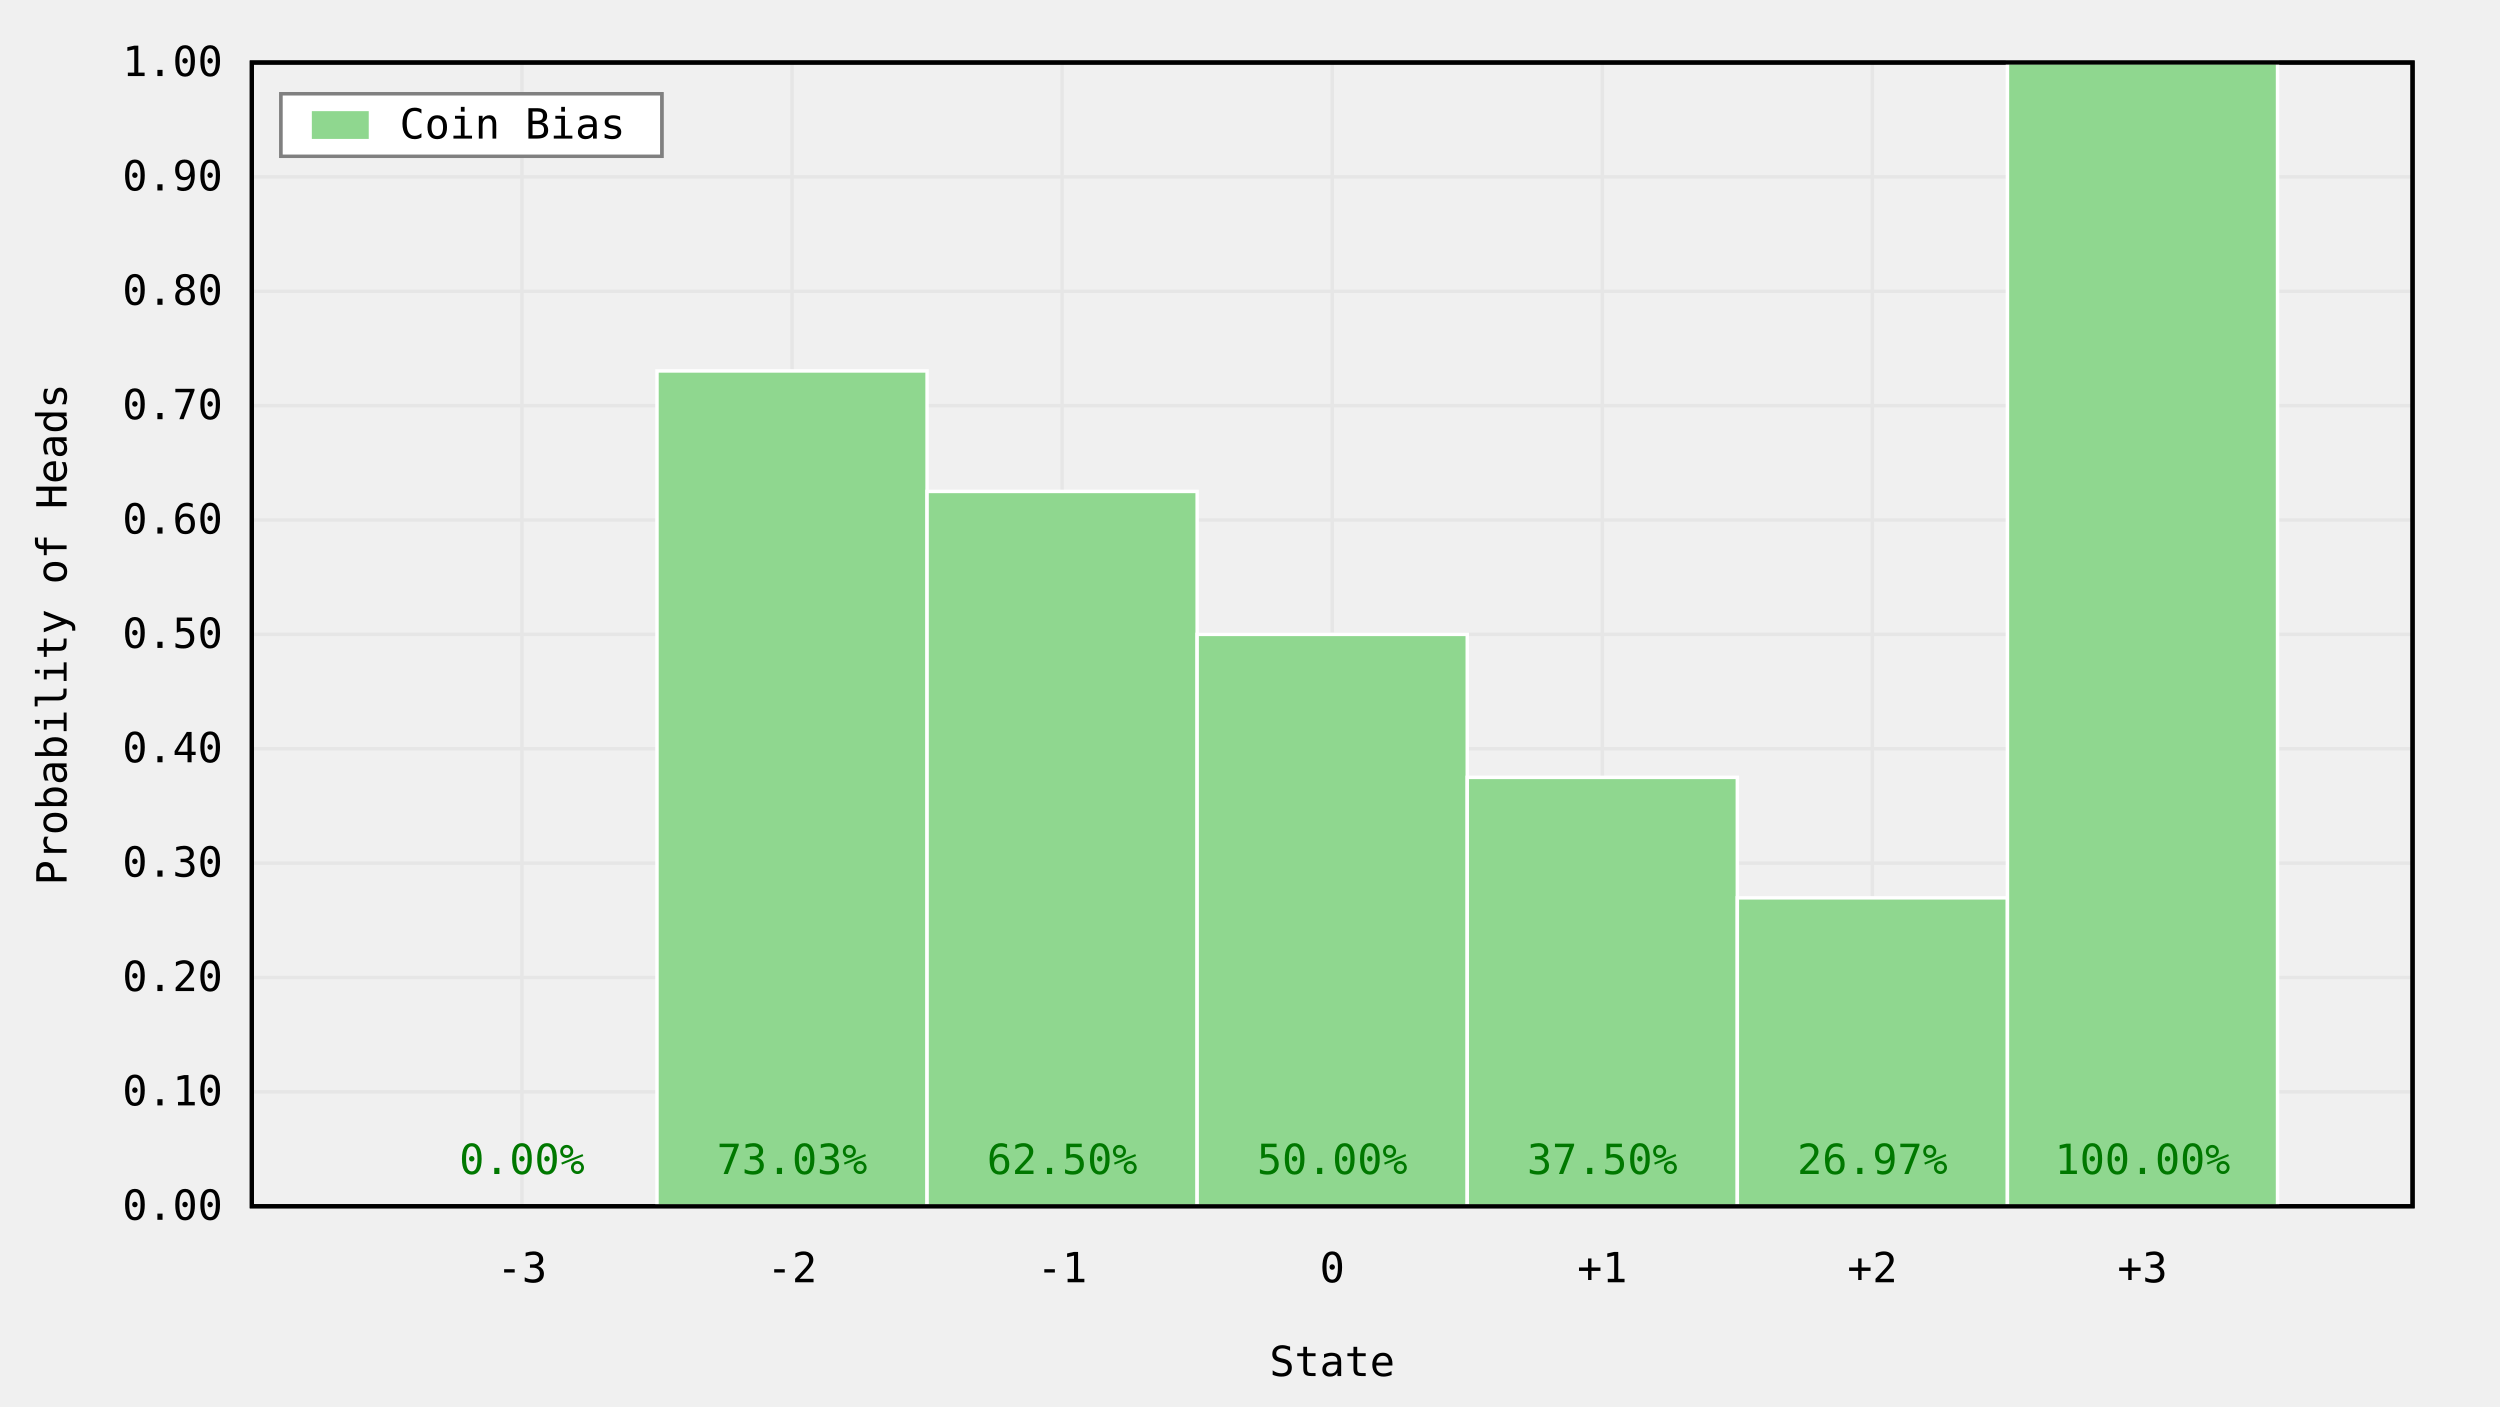
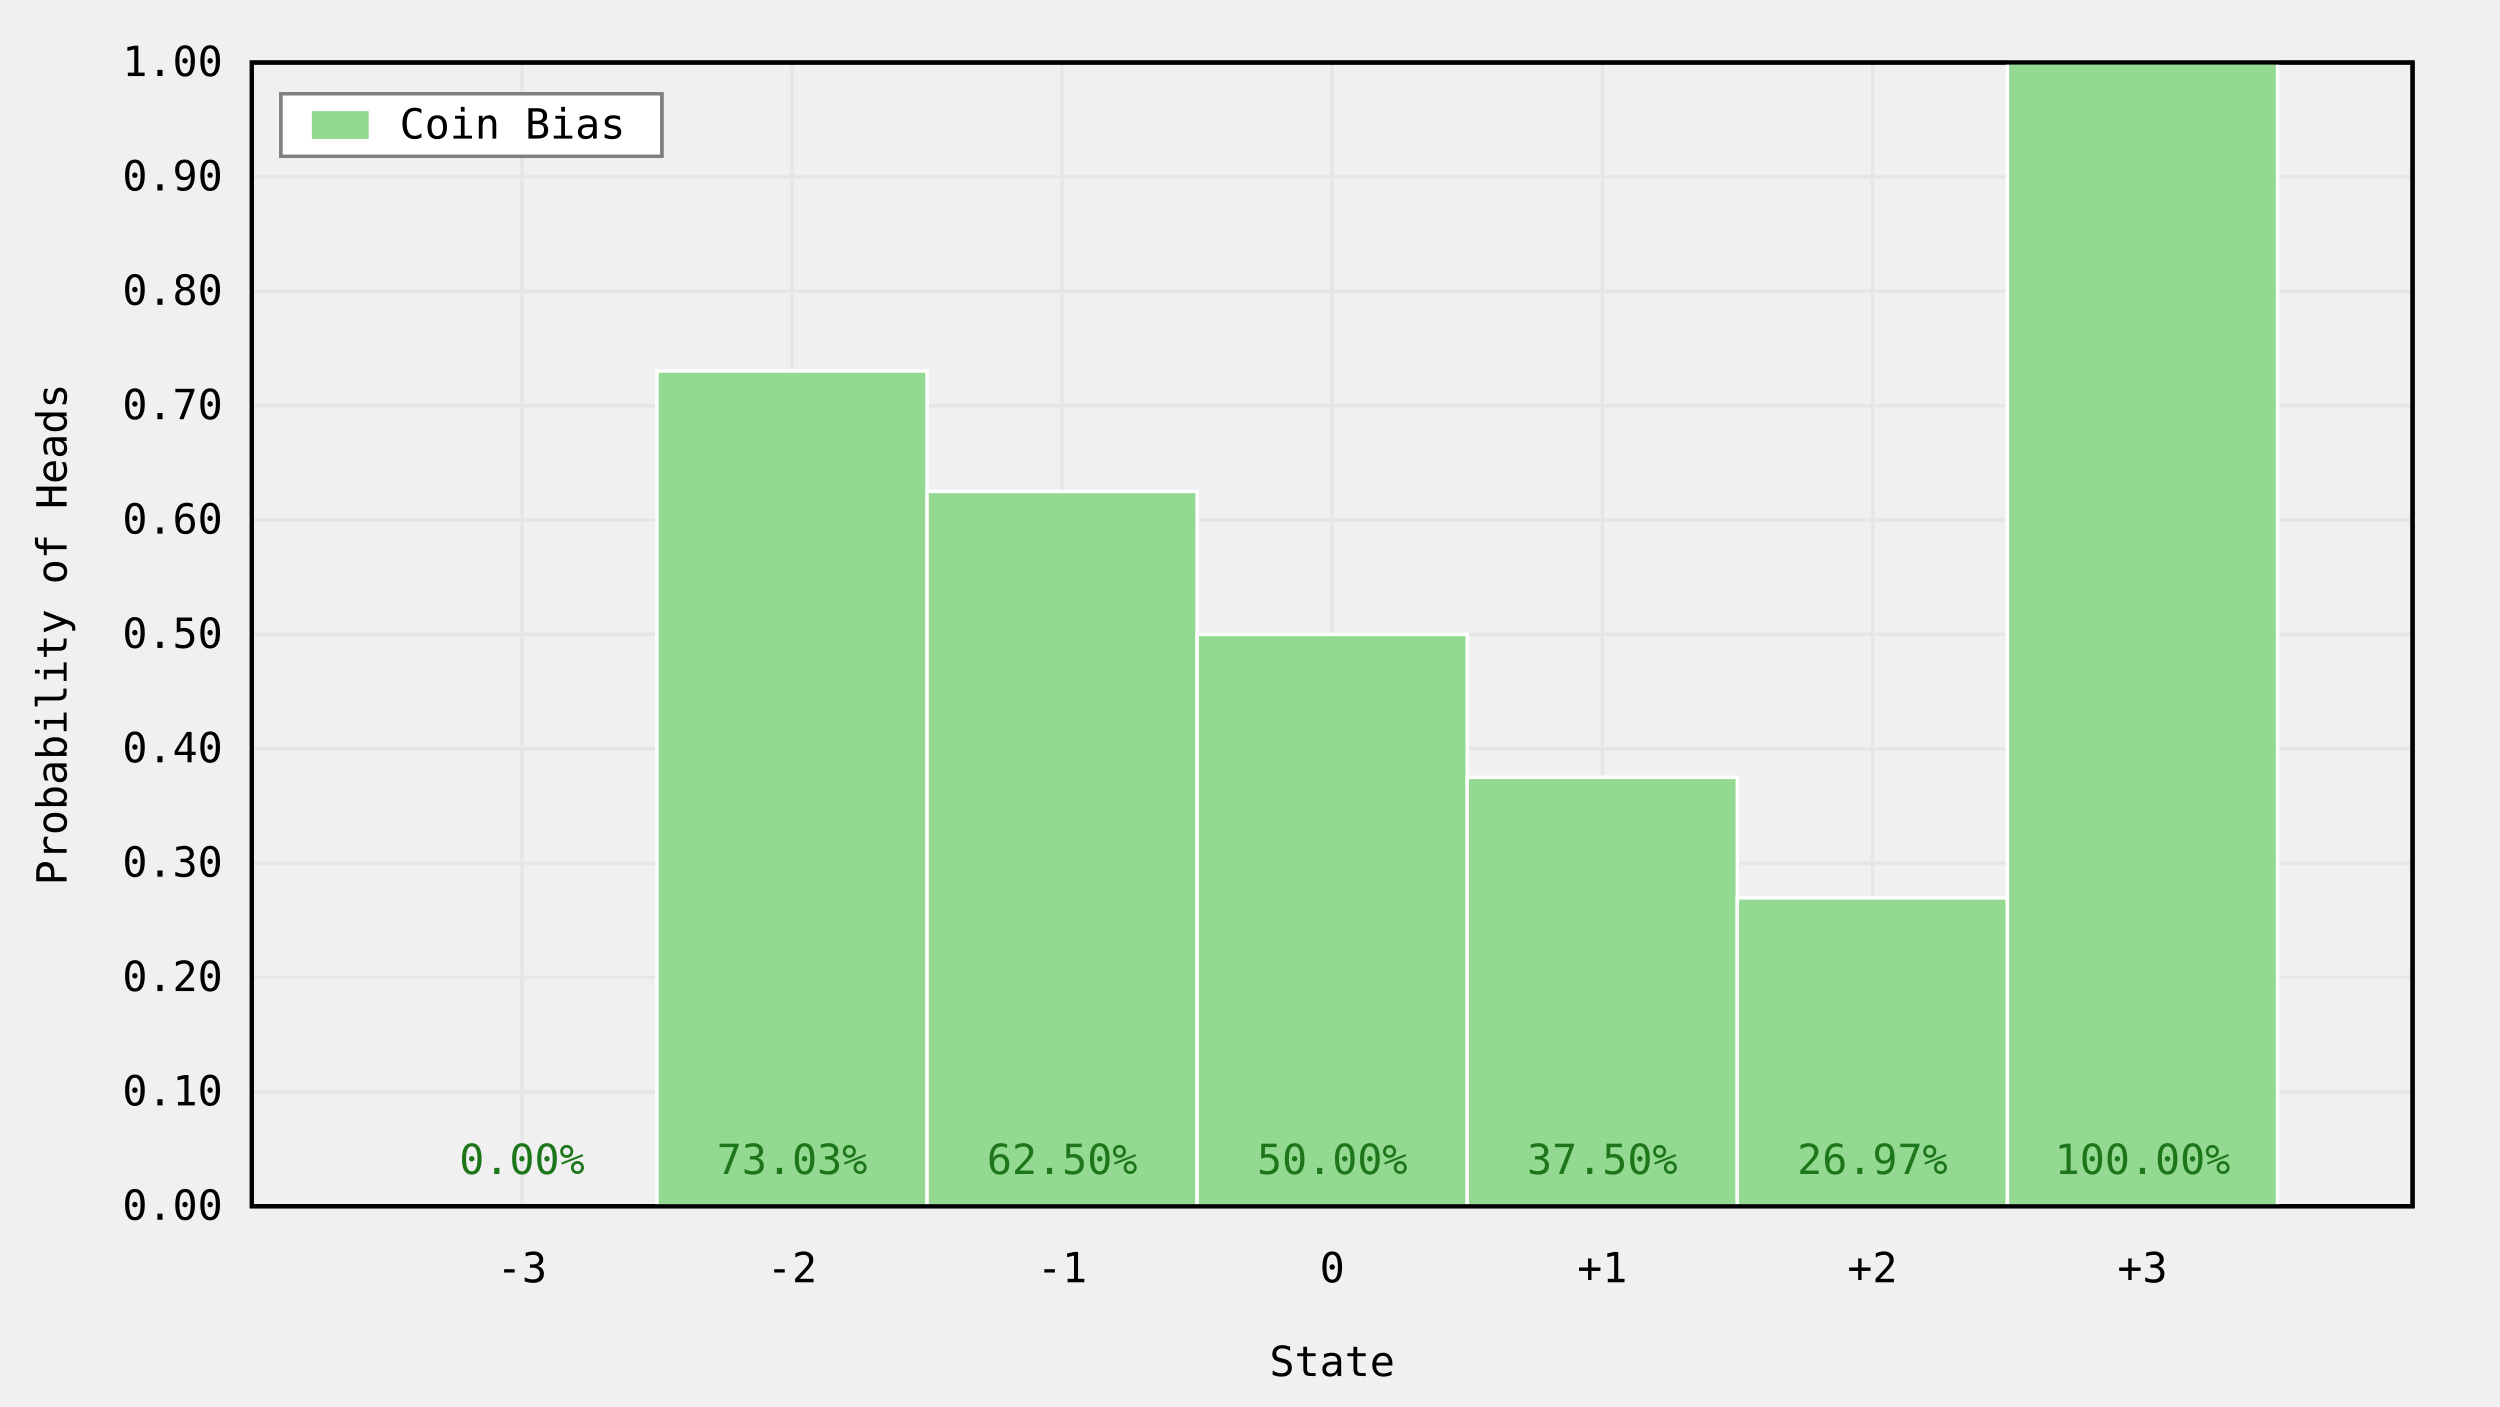
<svg xmlns="http://www.w3.org/2000/svg" xmlns:xlink="http://www.w3.org/1999/xlink" width="720" height="405" viewBox="0 0 720 405">
  <g id="gnuplot_canvas">
    <rect x="0" y="0" width="720" height="405" fill="none" />
    <defs>
      <circle id="gpDot" r="0.5" stroke-width="0.5" stroke="currentColor" />
      <path id="gpPt0" stroke-width="0.222" stroke="currentColor" d="M-1,0 h2 M0,-1 v2" />
      <path id="gpPt1" stroke-width="0.222" stroke="currentColor" d="M-1,-1 L1,1 M1,-1 L-1,1" />
      <path id="gpPt2" stroke-width="0.222" stroke="currentColor" d="M-1,0 L1,0 M0,-1 L0,1 M-1,-1 L1,1 M-1,1 L1,-1" />
      <rect id="gpPt3" stroke-width="0.222" stroke="currentColor" x="-1" y="-1" width="2" height="2" />
      <rect id="gpPt4" stroke-width="0.222" stroke="currentColor" fill="currentColor" x="-1" y="-1" width="2" height="2" />
      <circle id="gpPt5" stroke-width="0.222" stroke="currentColor" cx="0" cy="0" r="1" />
      <use xlink:href="#gpPt5" id="gpPt6" fill="currentColor" stroke="none" />
      <path id="gpPt7" stroke-width="0.222" stroke="currentColor" d="M0,-1.33 L-1.33,0.67 L1.33,0.67 z" />
      <use xlink:href="#gpPt7" id="gpPt8" fill="currentColor" stroke="none" />
      <use xlink:href="#gpPt7" id="gpPt9" stroke="currentColor" transform="rotate(180)" />
      <use xlink:href="#gpPt9" id="gpPt10" fill="currentColor" stroke="none" />
      <use xlink:href="#gpPt3" id="gpPt11" stroke="currentColor" transform="rotate(45)" />
      <use xlink:href="#gpPt11" id="gpPt12" fill="currentColor" stroke="none" />
      <path id="gpPt13" stroke-width="0.222" stroke="currentColor" d="M0,1.330 L1.265,0.411 L0.782,-1.067 L-0.782,-1.076 L-1.265,0.411 z" />
      <use xlink:href="#gpPt13" id="gpPt14" fill="currentColor" stroke="none" />
      <filter id="textbox" filterUnits="objectBoundingBox" x="0" y="0" height="1" width="1">
        <feFlood flood-color="white" flood-opacity="1" result="bgnd" />
        <feComposite in="SourceGraphic" in2="bgnd" operator="atop" />
      </filter>
      <filter id="greybox" filterUnits="objectBoundingBox" x="0" y="0" height="1" width="1">
        <feFlood flood-color="lightgrey" flood-opacity="1" result="grey" />
        <feComposite in="SourceGraphic" in2="grey" operator="atop" />
      </filter>
    </defs>
    <g fill="none" color="white" stroke="currentColor" stroke-width="1.00" stroke-linecap="butt" stroke-linejoin="miter">
</g>
    <g fill="none" color="white" stroke="currentColor" stroke-width="1.20" stroke-linecap="butt" stroke-linejoin="miter">
</g>
    <g fill="none" color="black" stroke="currentColor" stroke-width="1.20" stroke-linecap="butt" stroke-linejoin="miter">
</g>
    <g fill="none" color="black" stroke="black" stroke-width="1.00" stroke-linecap="butt" stroke-linejoin="miter">
</g>
    <g fill="none" color="black" stroke="currentColor" stroke-width="1.00" stroke-linecap="butt" stroke-linejoin="miter">
      <path stroke="rgb(230, 230, 230)" class="gridline" d="M72.53,347.40 L694.82,347.40  " />
    </g>
    <g fill="none" color="black" stroke="rgb(230, 230, 230)" stroke-width="1.20" stroke-linecap="butt" stroke-linejoin="miter">
</g>
    <g fill="none" color="black" stroke="currentColor" stroke-width="1.20" stroke-linecap="butt" stroke-linejoin="miter">
      <path stroke="black" d="M72.53,347.40 M694.82,347.40  " />
      <g transform="translate(64.14,351.30)" stroke="none" fill="black" font-family="monospace" font-size="12.00" text-anchor="end">
        <text>
          <tspan font-family="monospace">0.00</tspan>
        </text>
      </g>
    </g>
    <g fill="none" color="black" stroke="currentColor" stroke-width="1.20" stroke-linecap="butt" stroke-linejoin="miter">
</g>
    <g fill="none" color="black" stroke="black" stroke-width="1.00" stroke-linecap="butt" stroke-linejoin="miter">
</g>
    <g fill="none" color="black" stroke="currentColor" stroke-width="1.00" stroke-linecap="butt" stroke-linejoin="miter">
      <path stroke="rgb(230, 230, 230)" class="gridline" d="M72.53,314.46 L694.82,314.46  " />
    </g>
    <g fill="none" color="black" stroke="rgb(230, 230, 230)" stroke-width="1.20" stroke-linecap="butt" stroke-linejoin="miter">
</g>
    <g fill="none" color="black" stroke="currentColor" stroke-width="1.20" stroke-linecap="butt" stroke-linejoin="miter">
      <path stroke="black" d="M72.53,314.46 M694.82,314.46  " />
      <g transform="translate(64.14,318.36)" stroke="none" fill="black" font-family="monospace" font-size="12.00" text-anchor="end">
        <text>
          <tspan font-family="monospace">0.10</tspan>
        </text>
      </g>
    </g>
    <g fill="none" color="black" stroke="currentColor" stroke-width="1.20" stroke-linecap="butt" stroke-linejoin="miter">
</g>
    <g fill="none" color="black" stroke="black" stroke-width="1.00" stroke-linecap="butt" stroke-linejoin="miter">
</g>
    <g fill="none" color="black" stroke="currentColor" stroke-width="1.00" stroke-linecap="butt" stroke-linejoin="miter">
      <path stroke="rgb(230, 230, 230)" class="gridline" d="M72.53,281.52 L694.82,281.52  " />
    </g>
    <g fill="none" color="black" stroke="rgb(230, 230, 230)" stroke-width="1.20" stroke-linecap="butt" stroke-linejoin="miter">
</g>
    <g fill="none" color="black" stroke="currentColor" stroke-width="1.20" stroke-linecap="butt" stroke-linejoin="miter">
      <path stroke="black" d="M72.53,281.52 M694.82,281.52  " />
      <g transform="translate(64.14,285.42)" stroke="none" fill="black" font-family="monospace" font-size="12.00" text-anchor="end">
        <text>
          <tspan font-family="monospace">0.20</tspan>
        </text>
      </g>
    </g>
    <g fill="none" color="black" stroke="currentColor" stroke-width="1.20" stroke-linecap="butt" stroke-linejoin="miter">
</g>
    <g fill="none" color="black" stroke="black" stroke-width="1.00" stroke-linecap="butt" stroke-linejoin="miter">
</g>
    <g fill="none" color="black" stroke="currentColor" stroke-width="1.00" stroke-linecap="butt" stroke-linejoin="miter">
      <path stroke="rgb(230, 230, 230)" class="gridline" d="M72.53,248.58 L694.82,248.58  " />
    </g>
    <g fill="none" color="black" stroke="rgb(230, 230, 230)" stroke-width="1.20" stroke-linecap="butt" stroke-linejoin="miter">
</g>
    <g fill="none" color="black" stroke="currentColor" stroke-width="1.20" stroke-linecap="butt" stroke-linejoin="miter">
      <path stroke="black" d="M72.53,248.58 M694.82,248.58  " />
      <g transform="translate(64.14,252.48)" stroke="none" fill="black" font-family="monospace" font-size="12.00" text-anchor="end">
        <text>
          <tspan font-family="monospace">0.30</tspan>
        </text>
      </g>
    </g>
    <g fill="none" color="black" stroke="currentColor" stroke-width="1.20" stroke-linecap="butt" stroke-linejoin="miter">
</g>
    <g fill="none" color="black" stroke="black" stroke-width="1.00" stroke-linecap="butt" stroke-linejoin="miter">
</g>
    <g fill="none" color="black" stroke="currentColor" stroke-width="1.00" stroke-linecap="butt" stroke-linejoin="miter">
      <path stroke="rgb(230, 230, 230)" class="gridline" d="M72.53,215.64 L694.82,215.64  " />
    </g>
    <g fill="none" color="black" stroke="rgb(230, 230, 230)" stroke-width="1.20" stroke-linecap="butt" stroke-linejoin="miter">
</g>
    <g fill="none" color="black" stroke="currentColor" stroke-width="1.20" stroke-linecap="butt" stroke-linejoin="miter">
      <path stroke="black" d="M72.53,215.64 M694.82,215.64  " />
      <g transform="translate(64.14,219.54)" stroke="none" fill="black" font-family="monospace" font-size="12.00" text-anchor="end">
        <text>
          <tspan font-family="monospace">0.40</tspan>
        </text>
      </g>
    </g>
    <g fill="none" color="black" stroke="currentColor" stroke-width="1.20" stroke-linecap="butt" stroke-linejoin="miter">
</g>
    <g fill="none" color="black" stroke="black" stroke-width="1.00" stroke-linecap="butt" stroke-linejoin="miter">
</g>
    <g fill="none" color="black" stroke="currentColor" stroke-width="1.00" stroke-linecap="butt" stroke-linejoin="miter">
      <path stroke="rgb(230, 230, 230)" class="gridline" d="M72.53,182.70 L694.82,182.70  " />
    </g>
    <g fill="none" color="black" stroke="rgb(230, 230, 230)" stroke-width="1.20" stroke-linecap="butt" stroke-linejoin="miter">
</g>
    <g fill="none" color="black" stroke="currentColor" stroke-width="1.20" stroke-linecap="butt" stroke-linejoin="miter">
      <path stroke="black" d="M72.53,182.70 M694.82,182.70  " />
      <g transform="translate(64.14,186.60)" stroke="none" fill="black" font-family="monospace" font-size="12.00" text-anchor="end">
        <text>
          <tspan font-family="monospace">0.50</tspan>
        </text>
      </g>
    </g>
    <g fill="none" color="black" stroke="currentColor" stroke-width="1.20" stroke-linecap="butt" stroke-linejoin="miter">
</g>
    <g fill="none" color="black" stroke="black" stroke-width="1.00" stroke-linecap="butt" stroke-linejoin="miter">
</g>
    <g fill="none" color="black" stroke="currentColor" stroke-width="1.00" stroke-linecap="butt" stroke-linejoin="miter">
      <path stroke="rgb(230, 230, 230)" class="gridline" d="M72.53,149.77 L694.82,149.77  " />
    </g>
    <g fill="none" color="black" stroke="rgb(230, 230, 230)" stroke-width="1.20" stroke-linecap="butt" stroke-linejoin="miter">
</g>
    <g fill="none" color="black" stroke="currentColor" stroke-width="1.20" stroke-linecap="butt" stroke-linejoin="miter">
      <path stroke="black" d="M72.53,149.77 M694.82,149.77  " />
      <g transform="translate(64.14,153.67)" stroke="none" fill="black" font-family="monospace" font-size="12.00" text-anchor="end">
        <text>
          <tspan font-family="monospace">0.60</tspan>
        </text>
      </g>
    </g>
    <g fill="none" color="black" stroke="currentColor" stroke-width="1.20" stroke-linecap="butt" stroke-linejoin="miter">
</g>
    <g fill="none" color="black" stroke="black" stroke-width="1.00" stroke-linecap="butt" stroke-linejoin="miter">
</g>
    <g fill="none" color="black" stroke="currentColor" stroke-width="1.00" stroke-linecap="butt" stroke-linejoin="miter">
      <path stroke="rgb(230, 230, 230)" class="gridline" d="M72.53,116.83 L694.82,116.83  " />
    </g>
    <g fill="none" color="black" stroke="rgb(230, 230, 230)" stroke-width="1.20" stroke-linecap="butt" stroke-linejoin="miter">
</g>
    <g fill="none" color="black" stroke="currentColor" stroke-width="1.20" stroke-linecap="butt" stroke-linejoin="miter">
      <path stroke="black" d="M72.53,116.83 M694.82,116.83  " />
      <g transform="translate(64.14,120.73)" stroke="none" fill="black" font-family="monospace" font-size="12.00" text-anchor="end">
        <text>
          <tspan font-family="monospace">0.70</tspan>
        </text>
      </g>
    </g>
    <g fill="none" color="black" stroke="currentColor" stroke-width="1.20" stroke-linecap="butt" stroke-linejoin="miter">
</g>
    <g fill="none" color="black" stroke="black" stroke-width="1.00" stroke-linecap="butt" stroke-linejoin="miter">
</g>
    <g fill="none" color="black" stroke="currentColor" stroke-width="1.00" stroke-linecap="butt" stroke-linejoin="miter">
      <path stroke="rgb(230, 230, 230)" class="gridline" d="M72.53,83.89 L694.82,83.89  " />
    </g>
    <g fill="none" color="black" stroke="rgb(230, 230, 230)" stroke-width="1.20" stroke-linecap="butt" stroke-linejoin="miter">
</g>
    <g fill="none" color="black" stroke="currentColor" stroke-width="1.20" stroke-linecap="butt" stroke-linejoin="miter">
      <path stroke="black" d="M72.53,83.89 M694.82,83.89  " />
      <g transform="translate(64.14,87.79)" stroke="none" fill="black" font-family="monospace" font-size="12.00" text-anchor="end">
        <text>
          <tspan font-family="monospace">0.80</tspan>
        </text>
      </g>
    </g>
    <g fill="none" color="black" stroke="currentColor" stroke-width="1.20" stroke-linecap="butt" stroke-linejoin="miter">
</g>
    <g fill="none" color="black" stroke="black" stroke-width="1.00" stroke-linecap="butt" stroke-linejoin="miter">
</g>
    <g fill="none" color="black" stroke="currentColor" stroke-width="1.00" stroke-linecap="butt" stroke-linejoin="miter">
      <path stroke="rgb(230, 230, 230)" class="gridline" d="M72.53,50.95 L694.82,50.95  " />
    </g>
    <g fill="none" color="black" stroke="rgb(230, 230, 230)" stroke-width="1.20" stroke-linecap="butt" stroke-linejoin="miter">
</g>
    <g fill="none" color="black" stroke="currentColor" stroke-width="1.20" stroke-linecap="butt" stroke-linejoin="miter">
      <path stroke="black" d="M72.53,50.95 M694.82,50.95  " />
      <g transform="translate(64.14,54.85)" stroke="none" fill="black" font-family="monospace" font-size="12.00" text-anchor="end">
        <text>
          <tspan font-family="monospace">0.90</tspan>
        </text>
      </g>
    </g>
    <g fill="none" color="black" stroke="currentColor" stroke-width="1.20" stroke-linecap="butt" stroke-linejoin="miter">
</g>
    <g fill="none" color="black" stroke="black" stroke-width="1.00" stroke-linecap="butt" stroke-linejoin="miter">
</g>
    <g fill="none" color="black" stroke="currentColor" stroke-width="1.00" stroke-linecap="butt" stroke-linejoin="miter">
      <path stroke="rgb(230, 230, 230)" class="gridline" d="M72.53,18.01 L694.82,18.01  " />
    </g>
    <g fill="none" color="black" stroke="rgb(230, 230, 230)" stroke-width="1.20" stroke-linecap="butt" stroke-linejoin="miter">
</g>
    <g fill="none" color="black" stroke="currentColor" stroke-width="1.20" stroke-linecap="butt" stroke-linejoin="miter">
      <path stroke="black" d="M72.53,18.01 M694.82,18.01  " />
      <g transform="translate(64.14,21.91)" stroke="none" fill="black" font-family="monospace" font-size="12.00" text-anchor="end">
        <text>
          <tspan font-family="monospace">1.00</tspan>
        </text>
      </g>
    </g>
    <g fill="none" color="black" stroke="currentColor" stroke-width="1.20" stroke-linecap="butt" stroke-linejoin="miter">
</g>
    <g fill="none" color="black" stroke="black" stroke-width="1.00" stroke-linecap="butt" stroke-linejoin="miter">
</g>
    <g fill="none" color="black" stroke="currentColor" stroke-width="1.00" stroke-linecap="butt" stroke-linejoin="miter">
      <path stroke="rgb(230, 230, 230)" class="gridline" d="M150.32,347.40 L150.32,45.01 M150.32,27.01 L150.32,18.01  " />
    </g>
    <g fill="none" color="black" stroke="rgb(230, 230, 230)" stroke-width="1.20" stroke-linecap="butt" stroke-linejoin="miter">
</g>
    <g fill="none" color="black" stroke="currentColor" stroke-width="1.20" stroke-linecap="butt" stroke-linejoin="miter">
      <path stroke="black" d="M150.32,347.40 M150.32,18.01  " />
      <g transform="translate(150.32,369.30)" stroke="none" fill="black" font-family="monospace" font-size="12.00" text-anchor="middle">
        <text>
          <tspan font-family="monospace">-3</tspan>
        </text>
      </g>
    </g>
    <g fill="none" color="black" stroke="currentColor" stroke-width="1.20" stroke-linecap="butt" stroke-linejoin="miter">
</g>
    <g fill="none" color="black" stroke="black" stroke-width="1.00" stroke-linecap="butt" stroke-linejoin="miter">
</g>
    <g fill="none" color="black" stroke="currentColor" stroke-width="1.00" stroke-linecap="butt" stroke-linejoin="miter">
      <path stroke="rgb(230, 230, 230)" class="gridline" d="M228.10,347.40 L228.10,18.01  " />
    </g>
    <g fill="none" color="black" stroke="rgb(230, 230, 230)" stroke-width="1.20" stroke-linecap="butt" stroke-linejoin="miter">
</g>
    <g fill="none" color="black" stroke="currentColor" stroke-width="1.20" stroke-linecap="butt" stroke-linejoin="miter">
      <path stroke="black" d="M228.10,347.40 M228.10,18.01  " />
      <g transform="translate(228.10,369.30)" stroke="none" fill="black" font-family="monospace" font-size="12.00" text-anchor="middle">
        <text>
          <tspan font-family="monospace">-2</tspan>
        </text>
      </g>
    </g>
    <g fill="none" color="black" stroke="currentColor" stroke-width="1.20" stroke-linecap="butt" stroke-linejoin="miter">
</g>
    <g fill="none" color="black" stroke="black" stroke-width="1.00" stroke-linecap="butt" stroke-linejoin="miter">
</g>
    <g fill="none" color="black" stroke="currentColor" stroke-width="1.00" stroke-linecap="butt" stroke-linejoin="miter">
      <path stroke="rgb(230, 230, 230)" class="gridline" d="M305.89,347.40 L305.89,18.01  " />
    </g>
    <g fill="none" color="black" stroke="rgb(230, 230, 230)" stroke-width="1.20" stroke-linecap="butt" stroke-linejoin="miter">
</g>
    <g fill="none" color="black" stroke="currentColor" stroke-width="1.20" stroke-linecap="butt" stroke-linejoin="miter">
      <path stroke="black" d="M305.89,347.40 M305.89,18.01  " />
      <g transform="translate(305.89,369.30)" stroke="none" fill="black" font-family="monospace" font-size="12.00" text-anchor="middle">
        <text>
          <tspan font-family="monospace">-1</tspan>
        </text>
      </g>
    </g>
    <g fill="none" color="black" stroke="currentColor" stroke-width="1.20" stroke-linecap="butt" stroke-linejoin="miter">
</g>
    <g fill="none" color="black" stroke="black" stroke-width="1.00" stroke-linecap="butt" stroke-linejoin="miter">
</g>
    <g fill="none" color="black" stroke="currentColor" stroke-width="1.00" stroke-linecap="butt" stroke-linejoin="miter">
      <path stroke="rgb(230, 230, 230)" class="gridline" d="M383.68,347.40 L383.68,18.01  " />
    </g>
    <g fill="none" color="black" stroke="rgb(230, 230, 230)" stroke-width="1.20" stroke-linecap="butt" stroke-linejoin="miter">
</g>
    <g fill="none" color="black" stroke="currentColor" stroke-width="1.20" stroke-linecap="butt" stroke-linejoin="miter">
      <path stroke="black" d="M383.68,347.40 M383.68,18.01  " />
      <g transform="translate(383.68,369.30)" stroke="none" fill="black" font-family="monospace" font-size="12.00" text-anchor="middle">
        <text>
          <tspan font-family="monospace"> 0</tspan>
        </text>
      </g>
    </g>
    <g fill="none" color="black" stroke="currentColor" stroke-width="1.20" stroke-linecap="butt" stroke-linejoin="miter">
</g>
    <g fill="none" color="black" stroke="black" stroke-width="1.00" stroke-linecap="butt" stroke-linejoin="miter">
</g>
    <g fill="none" color="black" stroke="currentColor" stroke-width="1.00" stroke-linecap="butt" stroke-linejoin="miter">
      <path stroke="rgb(230, 230, 230)" class="gridline" d="M461.46,347.40 L461.46,18.01  " />
    </g>
    <g fill="none" color="black" stroke="rgb(230, 230, 230)" stroke-width="1.20" stroke-linecap="butt" stroke-linejoin="miter">
</g>
    <g fill="none" color="black" stroke="currentColor" stroke-width="1.20" stroke-linecap="butt" stroke-linejoin="miter">
      <path stroke="black" d="M461.46,347.40 M461.46,18.01  " />
      <g transform="translate(461.46,369.30)" stroke="none" fill="black" font-family="monospace" font-size="12.00" text-anchor="middle">
        <text>
          <tspan font-family="monospace">+1</tspan>
        </text>
      </g>
    </g>
    <g fill="none" color="black" stroke="currentColor" stroke-width="1.20" stroke-linecap="butt" stroke-linejoin="miter">
</g>
    <g fill="none" color="black" stroke="black" stroke-width="1.00" stroke-linecap="butt" stroke-linejoin="miter">
</g>
    <g fill="none" color="black" stroke="currentColor" stroke-width="1.00" stroke-linecap="butt" stroke-linejoin="miter">
      <path stroke="rgb(230, 230, 230)" class="gridline" d="M539.25,347.40 L539.25,18.01  " />
    </g>
    <g fill="none" color="black" stroke="rgb(230, 230, 230)" stroke-width="1.20" stroke-linecap="butt" stroke-linejoin="miter">
</g>
    <g fill="none" color="black" stroke="currentColor" stroke-width="1.20" stroke-linecap="butt" stroke-linejoin="miter">
      <path stroke="black" d="M539.25,347.40 M539.25,18.01  " />
      <g transform="translate(539.25,369.30)" stroke="none" fill="black" font-family="monospace" font-size="12.00" text-anchor="middle">
        <text>
          <tspan font-family="monospace">+2</tspan>
        </text>
      </g>
    </g>
    <g fill="none" color="black" stroke="currentColor" stroke-width="1.20" stroke-linecap="butt" stroke-linejoin="miter">
</g>
    <g fill="none" color="black" stroke="black" stroke-width="1.00" stroke-linecap="butt" stroke-linejoin="miter">
</g>
    <g fill="none" color="black" stroke="currentColor" stroke-width="1.00" stroke-linecap="butt" stroke-linejoin="miter">
      <path stroke="rgb(230, 230, 230)" class="gridline" d="M617.03,347.40 L617.03,18.01  " />
    </g>
    <g fill="none" color="black" stroke="rgb(230, 230, 230)" stroke-width="1.20" stroke-linecap="butt" stroke-linejoin="miter">
</g>
    <g fill="none" color="black" stroke="currentColor" stroke-width="1.20" stroke-linecap="butt" stroke-linejoin="miter">
      <path stroke="black" d="M617.03,347.40 M617.03,18.01  " />
      <g transform="translate(617.03,369.30)" stroke="none" fill="black" font-family="monospace" font-size="12.00" text-anchor="middle">
        <text>
          <tspan font-family="monospace">+3</tspan>
        </text>
      </g>
    </g>
    <g fill="none" color="black" stroke="currentColor" stroke-width="1.20" stroke-linecap="butt" stroke-linejoin="miter">
</g>
    <g fill="none" color="black" stroke="currentColor" stroke-width="1.20" stroke-linecap="butt" stroke-linejoin="miter">
      <path stroke="black" d="M72.53,18.01 L72.53,347.40 L694.82,347.40 L694.82,18.01 L72.53,18.01 Z  " />
    </g>
    <g fill="none" color="black" stroke="currentColor" stroke-width="1.20" stroke-linecap="butt" stroke-linejoin="miter">
      <g transform="translate(19.18,182.71) rotate(270)" stroke="none" fill="black" font-family="monospace" font-size="12.00" text-anchor="middle">
        <text>
          <tspan font-family="monospace">Probability of Heads</tspan>
        </text>
      </g>
    </g>
    <g fill="none" color="black" stroke="currentColor" stroke-width="1.20" stroke-linecap="butt" stroke-linejoin="miter">
      <g transform="translate(383.67,396.30)" stroke="none" fill="black" font-family="monospace" font-size="12.00" text-anchor="middle">
        <text>
          <tspan font-family="monospace">State</tspan>
        </text>
      </g>
    </g>
    <g fill="none" color="black" stroke="currentColor" stroke-width="1.20" stroke-linecap="butt" stroke-linejoin="miter">
</g>
    <g fill="none" color="black" stroke="currentColor" stroke-width="1.00" stroke-linecap="butt" stroke-linejoin="miter">
</g>
    <g fill="none" color="black" stroke="currentColor" stroke-width="1.00" stroke-linecap="butt" stroke-linejoin="miter">
      <path stroke="rgb(128, 128, 128)" d="M80.92,45.01 L80.92,27.01 L190.60,27.01 L190.60,45.01 L80.92,45.01 Z  " />
    </g>
    <g id="gnuplot_plot_1">
      <g fill="none" color="black" stroke="currentColor" stroke-width="1.00" stroke-linecap="butt" stroke-linejoin="miter">
        <g stroke="none" shape-rendering="crispEdges">
-           <polygon fill="rgb(143, 215, 143)" points="189.21,347.40 267.01,347.40 267.01,106.82 189.21,106.82 " />
+           <polygon fill="rgb(148, 217, 146)" points="189.21,347.40 267.01,347.40 267.01,106.82 189.21,106.82 " />
        </g>
        <path stroke="rgb(255, 255, 255)" d="M189.21,347.40 L189.21,106.83 L267.00,106.83 L267.00,347.40 L189.21,347.40 Z  " />
      </g>
      <g fill="none" color="black" stroke="currentColor" stroke-width="1.00" stroke-linecap="butt" stroke-linejoin="miter">
        <g stroke="none" shape-rendering="crispEdges">
-           <polygon fill="rgb(143, 215, 143)" points="267.00,347.40 344.79,347.40 344.79,141.52 267.00,141.52 " />
+           <polygon fill="rgb(148, 217, 146)" points="267.00,347.40 344.79,347.40 344.79,141.52 267.00,141.52 " />
        </g>
        <path stroke="rgb(255, 255, 255)" d="M267.00,347.40 L267.00,141.53 L344.78,141.53 L344.78,347.40 L267.00,347.40 Z  " />
      </g>
      <g fill="none" color="black" stroke="currentColor" stroke-width="1.00" stroke-linecap="butt" stroke-linejoin="miter">
        <g stroke="none" shape-rendering="crispEdges">
-           <polygon fill="rgb(143, 215, 143)" points="344.78,347.40 422.58,347.40 422.58,182.69 344.78,182.69 " />
+           <polygon fill="rgb(148, 217, 146)" points="344.78,347.40 422.58,347.40 422.58,182.69 344.78,182.69 " />
        </g>
        <path stroke="rgb(255, 255, 255)" d="M344.78,347.40 L344.78,182.70 L422.57,182.70 L422.57,347.40 L344.78,347.40 Z  " />
      </g>
      <g fill="none" color="black" stroke="currentColor" stroke-width="1.00" stroke-linecap="butt" stroke-linejoin="miter">
        <g stroke="none" shape-rendering="crispEdges">
-           <polygon fill="rgb(143, 215, 143)" points="422.57,347.40 500.36,347.40 500.36,223.87 422.57,223.87 " />
+           <polygon fill="rgb(148, 217, 146)" points="422.57,347.40 500.36,347.40 500.36,223.87 422.57,223.87 " />
        </g>
        <path stroke="rgb(255, 255, 255)" d="M422.57,347.40 L422.57,223.88 L500.35,223.88 L500.35,347.40 L422.57,347.40 Z  " />
      </g>
      <g fill="none" color="black" stroke="currentColor" stroke-width="1.00" stroke-linecap="butt" stroke-linejoin="miter">
        <g stroke="none" shape-rendering="crispEdges">
-           <polygon fill="rgb(143, 215, 143)" points="500.35,347.40 578.15,347.40 578.15,258.57 500.35,258.57 " />
+           <polygon fill="rgb(148, 217, 146)" points="500.35,347.40 578.15,347.40 578.15,258.57 500.35,258.57 " />
        </g>
        <path stroke="rgb(255, 255, 255)" d="M500.35,347.40 L500.35,258.58 L578.14,258.58 L578.14,347.40 L500.35,347.40 Z  " />
      </g>
      <g fill="none" color="black" stroke="currentColor" stroke-width="1.00" stroke-linecap="butt" stroke-linejoin="miter">
        <g stroke="none" shape-rendering="crispEdges">
-           <polygon fill="rgb(143, 215, 143)" points="578.14,347.40 655.94,347.40 655.94,18.00 578.14,18.00 " />
+           <polygon fill="rgb(148, 217, 146)" points="578.14,347.40 655.94,347.40 655.94,18.00 578.14,18.00 " />
        </g>
        <path stroke="rgb(255, 255, 255)" d="M578.14,347.40 L578.14,18.01 L655.93,18.01 L655.93,347.40 L578.14,347.40 Z  " />
      </g>
      <g fill="none" color="black" stroke="currentColor" stroke-width="1.00" stroke-linecap="butt" stroke-linejoin="miter">
</g>
    </g>
    <g id="gnuplot_plot_2">
      <g fill="none" color="black" stroke="currentColor" stroke-width="1.00" stroke-linecap="butt" stroke-linejoin="miter">
-         <g transform="translate(72.53,338.12)" stroke="none" fill="rgb(0,120,0)" font-family="monospace" font-size="12.00" text-anchor="middle">
+         <g transform="translate(72.53,338.12)" stroke="none" fill="rgb(29,118,26)" font-family="monospace" font-size="12.00" text-anchor="middle">
          <text />
        </g>
-         <g transform="translate(150.32,338.12)" stroke="none" fill="rgb(0,120,0)" font-family="monospace" font-size="12.00" text-anchor="middle">
+         <g transform="translate(150.32,338.12)" stroke="none" fill="rgb(29,118,26)" font-family="monospace" font-size="12.00" text-anchor="middle">
          <text>
            <tspan font-family="monospace">0.00%</tspan>
          </text>
        </g>
-         <g transform="translate(228.10,338.12)" stroke="none" fill="rgb(0,120,0)" font-family="monospace" font-size="12.00" text-anchor="middle">
+         <g transform="translate(228.10,338.12)" stroke="none" fill="rgb(29,118,26)" font-family="monospace" font-size="12.00" text-anchor="middle">
          <text>
            <tspan font-family="monospace">73.03%</tspan>
          </text>
        </g>
-         <g transform="translate(305.89,338.12)" stroke="none" fill="rgb(0,120,0)" font-family="monospace" font-size="12.00" text-anchor="middle">
+         <g transform="translate(305.89,338.12)" stroke="none" fill="rgb(29,118,26)" font-family="monospace" font-size="12.00" text-anchor="middle">
          <text>
            <tspan font-family="monospace">62.50%</tspan>
          </text>
        </g>
-         <g transform="translate(383.68,338.12)" stroke="none" fill="rgb(0,120,0)" font-family="monospace" font-size="12.00" text-anchor="middle">
+         <g transform="translate(383.68,338.12)" stroke="none" fill="rgb(29,118,26)" font-family="monospace" font-size="12.00" text-anchor="middle">
          <text>
            <tspan font-family="monospace">50.00%</tspan>
          </text>
        </g>
-         <g transform="translate(461.46,338.12)" stroke="none" fill="rgb(0,120,0)" font-family="monospace" font-size="12.00" text-anchor="middle">
+         <g transform="translate(461.46,338.12)" stroke="none" fill="rgb(29,118,26)" font-family="monospace" font-size="12.00" text-anchor="middle">
          <text>
            <tspan font-family="monospace">37.50%</tspan>
          </text>
        </g>
-         <g transform="translate(539.25,338.12)" stroke="none" fill="rgb(0,120,0)" font-family="monospace" font-size="12.00" text-anchor="middle">
+         <g transform="translate(539.25,338.12)" stroke="none" fill="rgb(29,118,26)" font-family="monospace" font-size="12.00" text-anchor="middle">
          <text>
            <tspan font-family="monospace">26.97%</tspan>
          </text>
        </g>
-         <g transform="translate(617.03,338.12)" stroke="none" fill="rgb(0,120,0)" font-family="monospace" font-size="12.00" text-anchor="middle">
+         <g transform="translate(617.03,338.12)" stroke="none" fill="rgb(29,118,26)" font-family="monospace" font-size="12.00" text-anchor="middle">
          <text>
            <tspan font-family="monospace">100.00%</tspan>
          </text>
        </g>
-         <g transform="translate(694.82,338.12)" stroke="none" fill="rgb(0,120,0)" font-family="monospace" font-size="12.00" text-anchor="middle">
+         <g transform="translate(694.82,338.12)" stroke="none" fill="rgb(29,118,26)" font-family="monospace" font-size="12.00" text-anchor="middle">
          <text />
        </g>
      </g>
    </g>
    <g stroke="none" shape-rendering="crispEdges">
      <polygon fill="white" points="80.92,45.01 190.60,45.01 190.60,27.01 80.92,27.01 " />
    </g>
    <g fill="none" color="black" stroke="currentColor" stroke-width="1.00" stroke-linecap="butt" stroke-linejoin="miter">
      <path stroke="rgb(128, 128, 128)" d="M80.92,45.01 L80.92,27.01 L190.60,27.01 L190.60,45.01 L80.92,45.01 Z  " />
    </g>
    <g id="gnuplot_plot_1">
      <g fill="none" color="black" stroke="currentColor" stroke-width="1.00" stroke-linecap="butt" stroke-linejoin="miter">
        <g transform="translate(115.09,39.91)" stroke="none" fill="black" font-family="monospace" font-size="12.00" text-anchor="start">
          <text>
            <tspan font-family="monospace">Coin Bias</tspan>
          </text>
        </g>
      </g>
      <g fill="none" color="black" stroke="currentColor" stroke-width="1.00" stroke-linecap="butt" stroke-linejoin="miter">
        <g stroke="none" shape-rendering="crispEdges">
-           <polygon fill="rgb(143, 215, 143)" points="89.31,40.51 106.70,40.51 106.70,31.51 89.31,31.51 " />
+           <polygon fill="rgb(148, 217, 146)" points="89.31,40.51 106.70,40.51 106.70,31.51 89.31,31.51 " />
        </g>
        <path stroke="rgb(255, 255, 255)" d="M89.31,40.51 L106.70,40.51 L106.70,31.51 L89.31,31.51 L89.31,40.51 Z  " />
      </g>
      <g fill="none" color="black" stroke="currentColor" stroke-width="1.00" stroke-linecap="butt" stroke-linejoin="miter">
</g>
    </g>
    <g id="gnuplot_plot_2">
      <g fill="none" color="black" stroke="currentColor" stroke-width="1.00" stroke-linecap="butt" stroke-linejoin="miter">
</g>
    </g>
-     <g fill="none" color="white" stroke="rgb(  0, 120,   0)" stroke-width="2.00" stroke-linecap="butt" stroke-linejoin="miter">
+     <g fill="none" color="white" stroke="rgb( 29, 118,  26)" stroke-width="2.00" stroke-linecap="butt" stroke-linejoin="miter">
</g>
    <g fill="none" color="black" stroke="currentColor" stroke-width="2.00" stroke-linecap="butt" stroke-linejoin="miter">
</g>
    <g fill="none" color="black" stroke="black" stroke-width="1.20" stroke-linecap="butt" stroke-linejoin="miter">
</g>
    <g fill="none" color="black" stroke="currentColor" stroke-width="1.20" stroke-linecap="butt" stroke-linejoin="miter">
      <path stroke="black" d="M72.53,18.01 L72.53,347.40 L694.82,347.40 L694.82,18.01 L72.53,18.01 Z  " />
    </g>
    <g fill="none" color="black" stroke="currentColor" stroke-width="1.20" stroke-linecap="butt" stroke-linejoin="miter">
</g>
  </g>
</svg>
